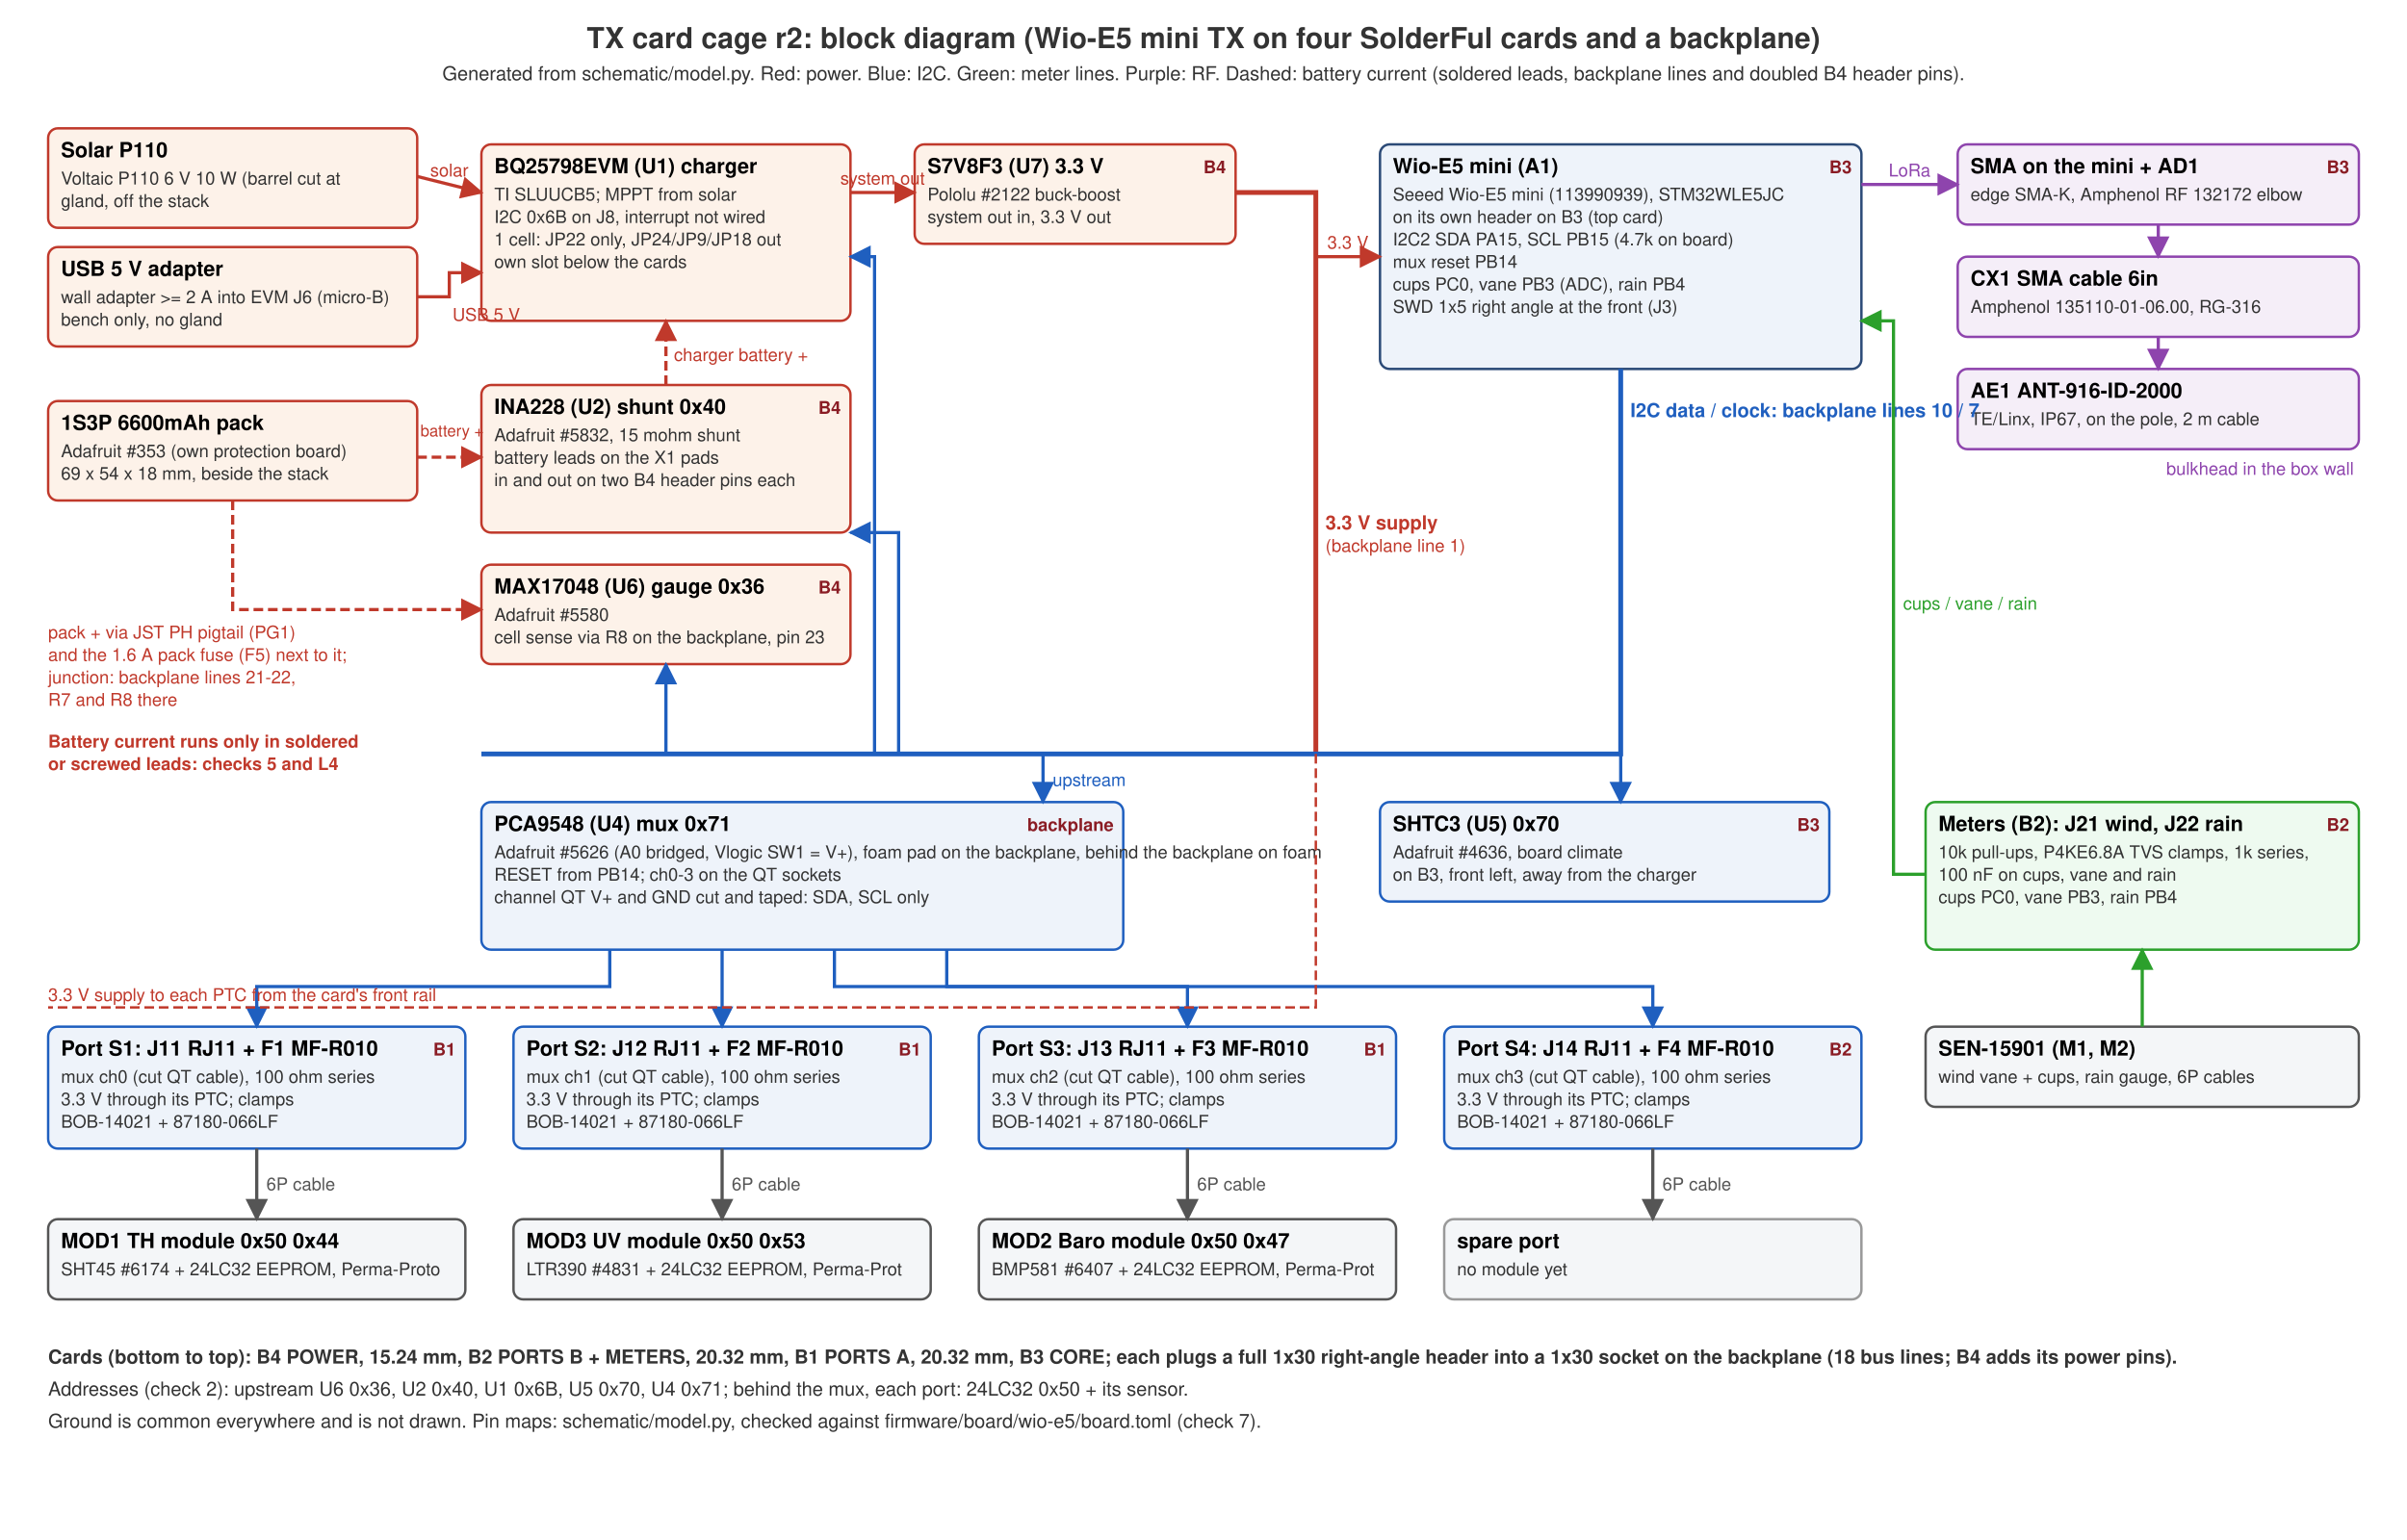
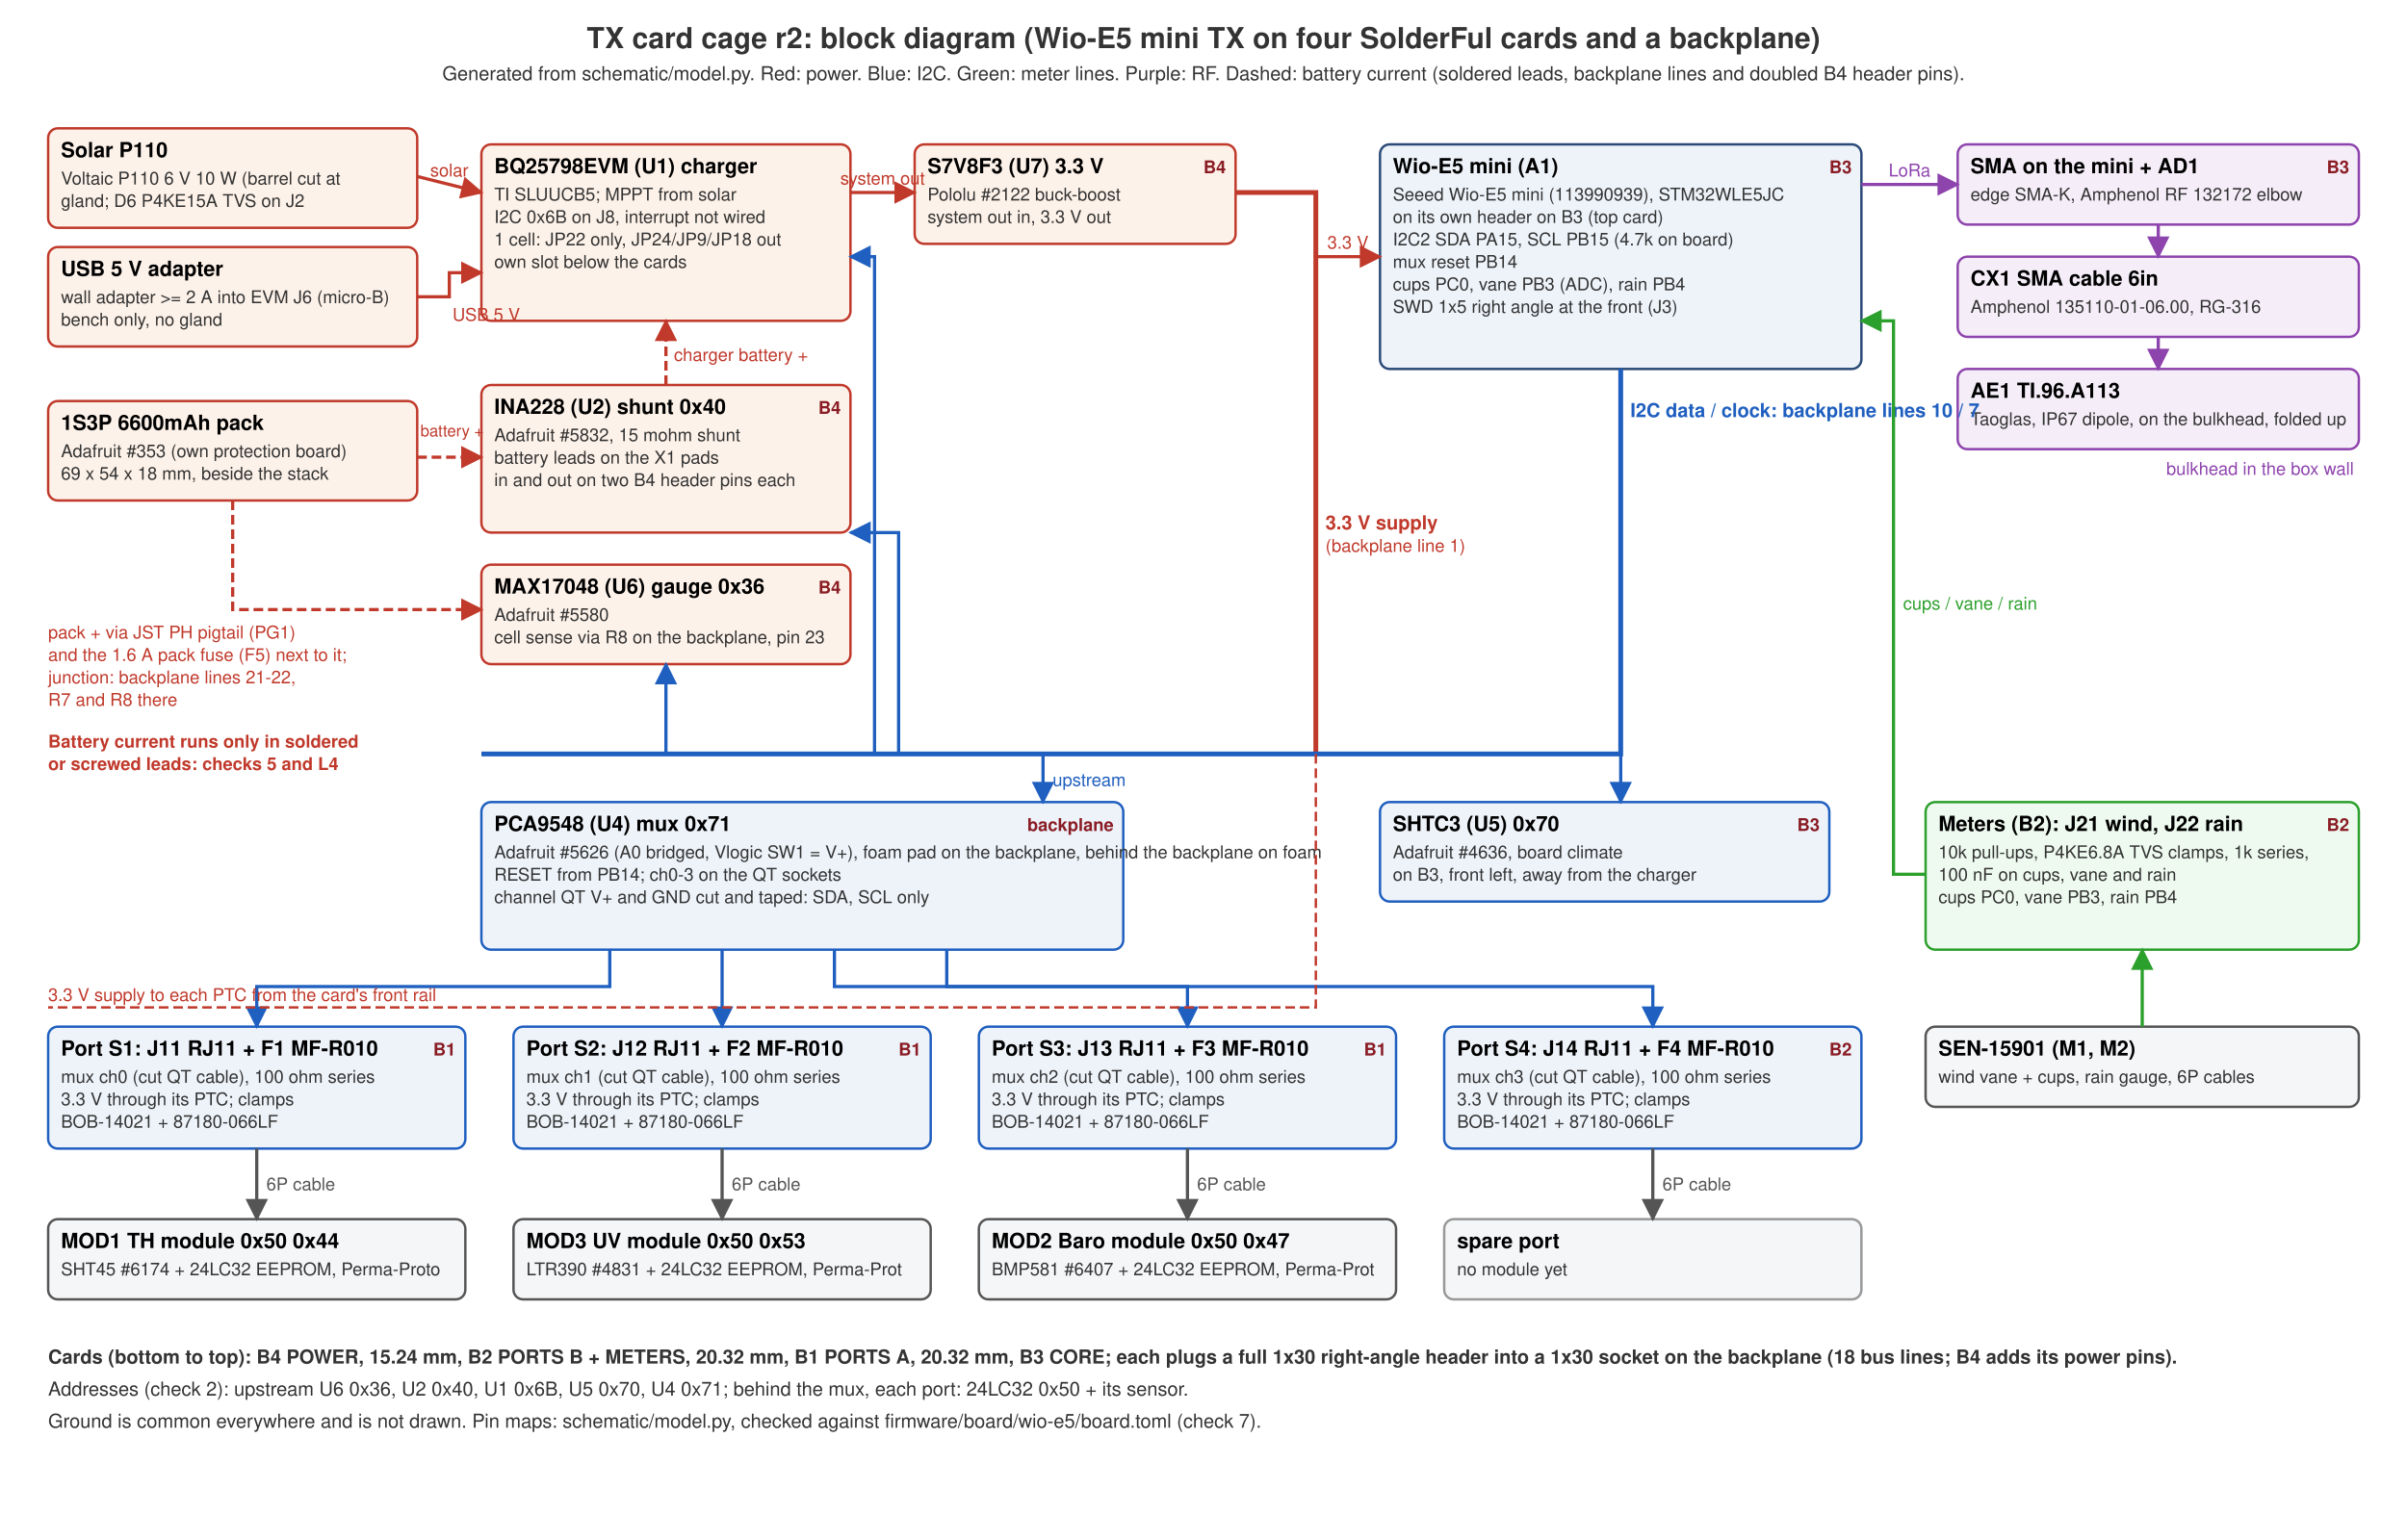
<svg xmlns="http://www.w3.org/2000/svg" width="1500" height="960" viewBox="0 0 1500 960" font-family="Helvetica, Arial, sans-serif">
  <defs>
    <marker id="a" viewBox="0 0 10 10" refX="9" refY="5" markerWidth="7" markerHeight="7" orient="auto">
      <path d="M0,0 L10,5 L0,10 z" fill="context-stroke" />
    </marker>
  </defs>
  <rect width="100%" height="100%" fill="#ffffff" />
  <text x="750.0" y="30" font-size="18" fill="#333" text-anchor="middle" font-weight="bold">TX card cage r2: block diagram (Wio-E5 mini TX on four SolderFul cards and a backplane)</text>
  <text x="750.0" y="50" font-size="12" fill="#333" text-anchor="middle" font-weight="normal">Generated from schematic/model.py. Red: power. Blue: I2C. Green: meter lines. Purple: RF. Dashed: battery current (soldered leads, backplane lines and doubled B4 header pins).</text>
  <rect x="30" y="80" width="230" height="62" rx="6" fill="#fdf2e9" stroke="#C0392B" stroke-width="1.5" />
  <text x="38" y="98" font-size="13" font-weight="bold">Solar P110</text>
  <text x="38" y="115" font-size="11" fill="#333">Voltaic P110 6 V 10 W (barrel cut at</text>
-   <text x="38" y="129" font-size="11" fill="#333">gland, off the stack</text>
+   <text x="38" y="129" font-size="11" fill="#333">gland; D6 P4KE15A TVS on J2</text>
  <rect x="30" y="154" width="230" height="62" rx="6" fill="#fdf2e9" stroke="#C0392B" stroke-width="1.5" />
  <text x="38" y="172" font-size="13" font-weight="bold">USB 5 V adapter</text>
  <text x="38" y="189" font-size="11" fill="#333">wall adapter &gt;= 2 A into EVM J6 (micro-B)</text>
  <text x="38" y="203" font-size="11" fill="#333">bench only, no gland</text>
  <rect x="30" y="250" width="230" height="62" rx="6" fill="#fdf2e9" stroke="#C0392B" stroke-width="1.5" />
  <text x="38" y="268" font-size="13" font-weight="bold">1S3P 6600mAh pack</text>
  <text x="38" y="285" font-size="11" fill="#333">Adafruit #353 (own protection board)</text>
  <text x="38" y="299" font-size="11" fill="#333">69 x 54 x 18 mm, beside the stack</text>
  <rect x="300" y="90" width="230" height="110" rx="6" fill="#fdf2e9" stroke="#C0392B" stroke-width="1.5" />
  <text x="308" y="108" font-size="13" font-weight="bold">BQ25798EVM (U1) charger</text>
  <text x="308" y="125" font-size="11" fill="#333">TI SLUUCB5; MPPT from solar</text>
  <text x="308" y="139" font-size="11" fill="#333">I2C 0x6B on J8, interrupt not wired</text>
  <text x="308" y="153" font-size="11" fill="#333">1 cell: JP22 only, JP24/JP9/JP18 out</text>
  <text x="308" y="167" font-size="11" fill="#333">own slot below the cards</text>
  <rect x="300" y="240" width="230" height="92" rx="6" fill="#fdf2e9" stroke="#C0392B" stroke-width="1.5" />
  <text x="308" y="258" font-size="13" font-weight="bold">INA228 (U2) shunt 0x40</text>
  <text x="524" y="258" font-size="11" text-anchor="end" fill="#8a1c24" font-weight="bold">B4</text>
  <text x="308" y="275" font-size="11" fill="#333">Adafruit #5832, 15 mohm shunt</text>
  <text x="308" y="289" font-size="11" fill="#333">battery leads on the X1 pads</text>
  <text x="308" y="303" font-size="11" fill="#333">in and out on two B4 header pins each</text>
  <rect x="300" y="352" width="230" height="62" rx="6" fill="#fdf2e9" stroke="#C0392B" stroke-width="1.5" />
  <text x="308" y="370" font-size="13" font-weight="bold">MAX17048 (U6) gauge 0x36</text>
  <text x="524" y="370" font-size="11" text-anchor="end" fill="#8a1c24" font-weight="bold">B4</text>
  <text x="308" y="387" font-size="11" fill="#333">Adafruit #5580</text>
  <text x="308" y="401" font-size="11" fill="#333">cell sense via R8 on the backplane, pin 23</text>
  <rect x="570" y="90" width="200" height="62" rx="6" fill="#fdf2e9" stroke="#C0392B" stroke-width="1.5" />
  <text x="578" y="108" font-size="13" font-weight="bold">S7V8F3 (U7) 3.3 V</text>
  <text x="764" y="108" font-size="11" text-anchor="end" fill="#8a1c24" font-weight="bold">B4</text>
  <text x="578" y="125" font-size="11" fill="#333">Pololu #2122 buck-boost</text>
  <text x="578" y="139" font-size="11" fill="#333">system out in, 3.3 V out</text>
  <path d="M260,110 L300,120" fill="none" stroke="#C0392B" stroke-width="2" marker-end="url(#a)" />
  <text x="280.0" y="110.0" font-size="11" text-anchor="middle" fill="#C0392B">solar</text>
  <path d="M260,185 L280,185 L280,170 L300,170" fill="none" stroke="#C0392B" stroke-width="2" marker-end="url(#a)" />
  <text x="282" y="200" font-size="11" text-anchor="start" fill="#C0392B">USB 5 V</text>
  <path d="M145,312 L145,380 L300,380" fill="none" stroke="#C0392B" stroke-width="2" stroke-dasharray="6 3" marker-end="url(#a)" />
  <text x="30" y="398" font-size="11" fill="#C0392B" text-anchor="start" font-weight="normal">pack + via JST PH pigtail (PG1)</text>
  <text x="30" y="412" font-size="11" fill="#C0392B" text-anchor="start" font-weight="normal">and the 1.6 A pack fuse (F5) next to it;</text>
  <text x="30" y="426" font-size="11" fill="#C0392B" text-anchor="start" font-weight="normal">junction: backplane lines 21-22,</text>
  <text x="30" y="440" font-size="11" fill="#C0392B" text-anchor="start" font-weight="normal">R7 and R8 there</text>
  <path d="M260,285 L300,285" fill="none" stroke="#C0392B" stroke-width="2" stroke-dasharray="6 3" marker-end="url(#a)" />
  <text x="262" y="272" font-size="10" fill="#C0392B" text-anchor="start" font-weight="normal">battery +</text>
  <path d="M415,240 L415,200" fill="none" stroke="#C0392B" stroke-width="2" stroke-dasharray="6 3" marker-end="url(#a)" />
  <text x="420" y="225" font-size="11" text-anchor="start" fill="#C0392B">charger battery +</text>
  <path d="M530,120 L570,120" fill="none" stroke="#C0392B" stroke-width="2" marker-end="url(#a)" />
  <text x="550.0" y="115.0" font-size="11" text-anchor="middle" fill="#C0392B">system out</text>
  <text x="30" y="466" font-size="11" fill="#C0392B" text-anchor="start" font-weight="bold">Battery current runs only in soldered</text>
  <text x="30" y="480" font-size="11" fill="#C0392B" text-anchor="start" font-weight="bold">or screwed leads: checks 5 and L4</text>
  <path d="M770,120 L820,120 L820,470" fill="none" stroke="#C0392B" stroke-width="3" />
  <text x="826" y="330" font-size="12" fill="#C0392B" text-anchor="start" font-weight="bold">3.3 V supply</text>
  <text x="826" y="344" font-size="11" fill="#C0392B" text-anchor="start" font-weight="normal">(backplane line 1)</text>
  <rect x="860" y="90" width="300" height="140" rx="6" fill="#eef3fa" stroke="#2b4a77" stroke-width="1.5" />
  <text x="868" y="108" font-size="13" font-weight="bold">Wio-E5 mini (A1)</text>
  <text x="1154" y="108" font-size="11" text-anchor="end" fill="#8a1c24" font-weight="bold">B3</text>
  <text x="868" y="125" font-size="11" fill="#333">Seeed Wio-E5 mini (113990939), STM32WLE5JC</text>
  <text x="868" y="139" font-size="11" fill="#333">on its own header on B3 (top card)</text>
  <text x="868" y="153" font-size="11" fill="#333">I2C2 SDA PA15, SCL PB15 (4.7k on board)</text>
  <text x="868" y="167" font-size="11" fill="#333">mux reset PB14</text>
  <text x="868" y="181" font-size="11" fill="#333">cups PC0, vane PB3 (ADC), rain PB4</text>
  <text x="868" y="195" font-size="11" fill="#333">SWD 1x5 right angle at the front (J3)</text>
  <path d="M820,160 L860,160" fill="none" stroke="#C0392B" stroke-width="2" marker-end="url(#a)" />
  <text x="840.0" y="155.0" font-size="11" text-anchor="middle" fill="#C0392B">3.3 V</text>
  <rect x="1220" y="90" width="250" height="50" rx="6" fill="#f5eef8" stroke="#8E44AD" stroke-width="1.5" />
  <text x="1228" y="108" font-size="13" font-weight="bold">SMA on the mini + AD1</text>
  <text x="1464" y="108" font-size="11" text-anchor="end" fill="#8a1c24" font-weight="bold">B3</text>
  <text x="1228" y="125" font-size="11" fill="#333">edge SMA-K, Amphenol RF 132172 elbow</text>
  <rect x="1220" y="160" width="250" height="50" rx="6" fill="#f5eef8" stroke="#8E44AD" stroke-width="1.5" />
  <text x="1228" y="178" font-size="13" font-weight="bold">CX1 SMA cable 6in</text>
  <text x="1228" y="195" font-size="11" fill="#333">Amphenol 135110-01-06.00, RG-316</text>
  <rect x="1220" y="230" width="250" height="50" rx="6" fill="#f5eef8" stroke="#8E44AD" stroke-width="1.5" />
-   <text x="1228" y="248" font-size="13" font-weight="bold">AE1 ANT-916-ID-2000</text>
-   <text x="1228" y="265" font-size="11" fill="#333">TE/Linx, IP67, on the pole, 2 m cable</text>
+   <text x="1228" y="248" font-size="13" font-weight="bold">AE1 TI.96.A113</text>
+   <text x="1228" y="265" font-size="11" fill="#333">Taoglas, IP67 dipole, on the bulkhead, folded up</text>
  <path d="M1160,115 L1220,115" fill="none" stroke="#8E44AD" stroke-width="2" marker-end="url(#a)" />
  <text x="1190.0" y="110.0" font-size="11" text-anchor="middle" fill="#8E44AD">LoRa</text>
  <path d="M1345,140 L1345,160" fill="none" stroke="#8E44AD" stroke-width="2" marker-end="url(#a)" />
  <path d="M1345,210 L1345,230" fill="none" stroke="#8E44AD" stroke-width="2" marker-end="url(#a)" />
  <text x="1350" y="296" font-size="11" fill="#8E44AD" text-anchor="start" font-weight="normal">bulkhead in the box wall</text>
  <path d="M1010,230 L1010,470 L300,470" fill="none" stroke="#1F5FBF" stroke-width="3" />
  <text x="1016" y="260" font-size="12" fill="#1F5FBF" text-anchor="start" font-weight="bold">I2C data / clock: backplane lines 10 / 7</text>
  <path d="M415,470 L415,414" fill="none" stroke="#1F5FBF" stroke-width="2" marker-end="url(#a)" />
  <path d="M560,470 L560,332 L530,332" fill="none" stroke="#1F5FBF" stroke-width="2" marker-end="url(#a)" />
  <path d="M545,470 L545,160 L530,160" fill="none" stroke="#1F5FBF" stroke-width="2" marker-end="url(#a)" />
  <rect x="860" y="500" width="280" height="62" rx="6" fill="#eef3fa" stroke="#1F5FBF" stroke-width="1.5" />
  <text x="868" y="518" font-size="13" font-weight="bold">SHTC3 (U5) 0x70</text>
  <text x="1134" y="518" font-size="11" text-anchor="end" fill="#8a1c24" font-weight="bold">B3</text>
  <text x="868" y="535" font-size="11" fill="#333">Adafruit #4636, board climate</text>
  <text x="868" y="549" font-size="11" fill="#333">on B3, front left, away from the charger</text>
  <path d="M1010,470 L1010,500" fill="none" stroke="#1F5FBF" stroke-width="2" marker-end="url(#a)" />
  <rect x="300" y="500" width="400" height="92" rx="6" fill="#eef3fa" stroke="#1F5FBF" stroke-width="1.5" />
  <text x="308" y="518" font-size="13" font-weight="bold">PCA9548 (U4) mux 0x71</text>
  <text x="694" y="518" font-size="11" text-anchor="end" fill="#8a1c24" font-weight="bold">backplane</text>
  <text x="308" y="535" font-size="11" fill="#333">Adafruit #5626 (A0 bridged, Vlogic SW1 = V+), foam pad on the backplane, behind the backplane on foam</text>
  <text x="308" y="549" font-size="11" fill="#333">RESET from PB14; ch0-3 on the QT sockets</text>
  <text x="308" y="563" font-size="11" fill="#333">channel QT V+ and GND cut and taped: SDA, SCL only</text>
  <path d="M650,470 L650,500" fill="none" stroke="#1F5FBF" stroke-width="2" marker-end="url(#a)" />
  <text x="656" y="490" font-size="11" fill="#1F5FBF" text-anchor="start" font-weight="normal">upstream</text>
  <rect x="30" y="640" width="260" height="76" rx="6" fill="#eef3fa" stroke="#1F5FBF" stroke-width="1.5" />
  <text x="38" y="658" font-size="13" font-weight="bold">Port S1: J11 RJ11 + F1 MF-R010</text>
  <text x="284" y="658" font-size="11" text-anchor="end" fill="#8a1c24" font-weight="bold">B1</text>
  <text x="38" y="675" font-size="11" fill="#333">mux ch0 (cut QT cable), 100 ohm series</text>
  <text x="38" y="689" font-size="11" fill="#333">3.3 V through its PTC; clamps</text>
  <text x="38" y="703" font-size="11" fill="#333">BOB-14021 + 87180-066LF</text>
  <path d="M380,592 L380,615 L160,615 L160,640" fill="none" stroke="#1F5FBF" stroke-width="2" marker-end="url(#a)" />
  <rect x="30" y="760" width="260" height="50" rx="6" fill="#f4f6f8" stroke="#555" stroke-width="1.5" />
  <text x="38" y="778" font-size="13" font-weight="bold">MOD1 TH module 0x50 0x44</text>
  <text x="38" y="795" font-size="11" fill="#333">SHT45 #6174 + 24LC32 EEPROM, Perma-Proto</text>
  <path d="M160,716 L160,760" fill="none" stroke="#555" stroke-width="2" marker-end="url(#a)" />
  <text x="166" y="742" font-size="11" text-anchor="start" fill="#555">6P cable</text>
  <rect x="320" y="640" width="260" height="76" rx="6" fill="#eef3fa" stroke="#1F5FBF" stroke-width="1.5" />
  <text x="328" y="658" font-size="13" font-weight="bold">Port S2: J12 RJ11 + F2 MF-R010</text>
  <text x="574" y="658" font-size="11" text-anchor="end" fill="#8a1c24" font-weight="bold">B1</text>
  <text x="328" y="675" font-size="11" fill="#333">mux ch1 (cut QT cable), 100 ohm series</text>
  <text x="328" y="689" font-size="11" fill="#333">3.3 V through its PTC; clamps</text>
  <text x="328" y="703" font-size="11" fill="#333">BOB-14021 + 87180-066LF</text>
  <path d="M450,592 L450,615 L450,615 L450,640" fill="none" stroke="#1F5FBF" stroke-width="2" marker-end="url(#a)" />
  <rect x="320" y="760" width="260" height="50" rx="6" fill="#f4f6f8" stroke="#555" stroke-width="1.5" />
  <text x="328" y="778" font-size="13" font-weight="bold">MOD3 UV module 0x50 0x53</text>
  <text x="328" y="795" font-size="11" fill="#333">LTR390 #4831 + 24LC32 EEPROM, Perma-Prot</text>
  <path d="M450,716 L450,760" fill="none" stroke="#555" stroke-width="2" marker-end="url(#a)" />
  <text x="456" y="742" font-size="11" text-anchor="start" fill="#555">6P cable</text>
  <rect x="610" y="640" width="260" height="76" rx="6" fill="#eef3fa" stroke="#1F5FBF" stroke-width="1.5" />
  <text x="618" y="658" font-size="13" font-weight="bold">Port S3: J13 RJ11 + F3 MF-R010</text>
  <text x="864" y="658" font-size="11" text-anchor="end" fill="#8a1c24" font-weight="bold">B1</text>
  <text x="618" y="675" font-size="11" fill="#333">mux ch2 (cut QT cable), 100 ohm series</text>
  <text x="618" y="689" font-size="11" fill="#333">3.3 V through its PTC; clamps</text>
  <text x="618" y="703" font-size="11" fill="#333">BOB-14021 + 87180-066LF</text>
  <path d="M520,592 L520,615 L740,615 L740,640" fill="none" stroke="#1F5FBF" stroke-width="2" marker-end="url(#a)" />
  <rect x="610" y="760" width="260" height="50" rx="6" fill="#f4f6f8" stroke="#555" stroke-width="1.5" />
  <text x="618" y="778" font-size="13" font-weight="bold">MOD2 Baro module 0x50 0x47</text>
  <text x="618" y="795" font-size="11" fill="#333">BMP581 #6407 + 24LC32 EEPROM, Perma-Prot</text>
  <path d="M740,716 L740,760" fill="none" stroke="#555" stroke-width="2" marker-end="url(#a)" />
  <text x="746" y="742" font-size="11" text-anchor="start" fill="#555">6P cable</text>
  <rect x="900" y="640" width="260" height="76" rx="6" fill="#eef3fa" stroke="#1F5FBF" stroke-width="1.5" />
  <text x="908" y="658" font-size="13" font-weight="bold">Port S4: J14 RJ11 + F4 MF-R010</text>
  <text x="1154" y="658" font-size="11" text-anchor="end" fill="#8a1c24" font-weight="bold">B2</text>
  <text x="908" y="675" font-size="11" fill="#333">mux ch3 (cut QT cable), 100 ohm series</text>
  <text x="908" y="689" font-size="11" fill="#333">3.3 V through its PTC; clamps</text>
  <text x="908" y="703" font-size="11" fill="#333">BOB-14021 + 87180-066LF</text>
  <path d="M590,592 L590,615 L1030,615 L1030,640" fill="none" stroke="#1F5FBF" stroke-width="2" marker-end="url(#a)" />
  <rect x="900" y="760" width="260" height="50" rx="6" fill="#f4f6f8" stroke="#999" stroke-width="1.5" />
  <text x="908" y="778" font-size="13" font-weight="bold">spare port</text>
  <text x="908" y="795" font-size="11" fill="#333">no module yet</text>
  <path d="M1030,716 L1030,760" fill="none" stroke="#555" stroke-width="2" marker-end="url(#a)" />
  <text x="1036" y="742" font-size="11" text-anchor="start" fill="#555">6P cable</text>
  <path d="M820,470 L820,628 L30,628" fill="none" stroke="#C0392B" stroke-width="1.5" stroke-dasharray="6 3" />
  <text x="30" y="624" font-size="11" fill="#C0392B" text-anchor="start" font-weight="normal">3.3 V supply to each PTC from the card's front rail</text>
  <rect x="1200" y="500" width="270" height="92" rx="6" fill="#eefaf0" stroke="#2CA02C" stroke-width="1.5" />
  <text x="1208" y="518" font-size="13" font-weight="bold">Meters (B2): J21 wind, J22 rain</text>
  <text x="1464" y="518" font-size="11" text-anchor="end" fill="#8a1c24" font-weight="bold">B2</text>
  <text x="1208" y="535" font-size="11" fill="#333">10k pull-ups, P4KE6.8A TVS clamps, 1k series,</text>
  <text x="1208" y="549" font-size="11" fill="#333">100 nF on cups, vane and rain</text>
  <text x="1208" y="563" font-size="11" fill="#333">cups PC0, vane PB3, rain PB4</text>
  <rect x="1200" y="640" width="270" height="50" rx="6" fill="#f4f6f8" stroke="#555" stroke-width="1.5" />
  <text x="1208" y="658" font-size="13" font-weight="bold">SEN-15901 (M1, M2)</text>
  <text x="1208" y="675" font-size="11" fill="#333">wind vane + cups, rain gauge, 6P cables</text>
  <path d="M1335,640 L1335,592" fill="none" stroke="#2CA02C" stroke-width="2" marker-end="url(#a)" />
  <path d="M1200,545 L1180,545 L1180,200 L1160,200" fill="none" stroke="#2CA02C" stroke-width="2" marker-end="url(#a)" />
  <text x="1186" y="380" font-size="11" text-anchor="start" fill="#2CA02C">cups / vane / rain</text>
  <text x="30" y="850" font-size="12" fill="#333" text-anchor="start" font-weight="bold">Cards (bottom to top): B4 POWER, 15.24 mm, B2 PORTS B + METERS, 20.32 mm, B1 PORTS A, 20.32 mm, B3 CORE; each plugs a full 1x30 right-angle header into a 1x30 socket on the backplane (18 bus lines; B4 adds its power pins).</text>
  <text x="30" y="870" font-size="12" fill="#333" text-anchor="start" font-weight="normal">Addresses (check 2): upstream U6 0x36, U2 0x40, U1 0x6B, U5 0x70, U4 0x71; behind the mux, each port: 24LC32 0x50 + its sensor.</text>
  <text x="30" y="890" font-size="12" fill="#333" text-anchor="start" font-weight="normal">Ground is common everywhere and is not drawn. Pin maps: schematic/model.py, checked against firmware/board/wio-e5/board.toml (check 7).</text>
</svg>
